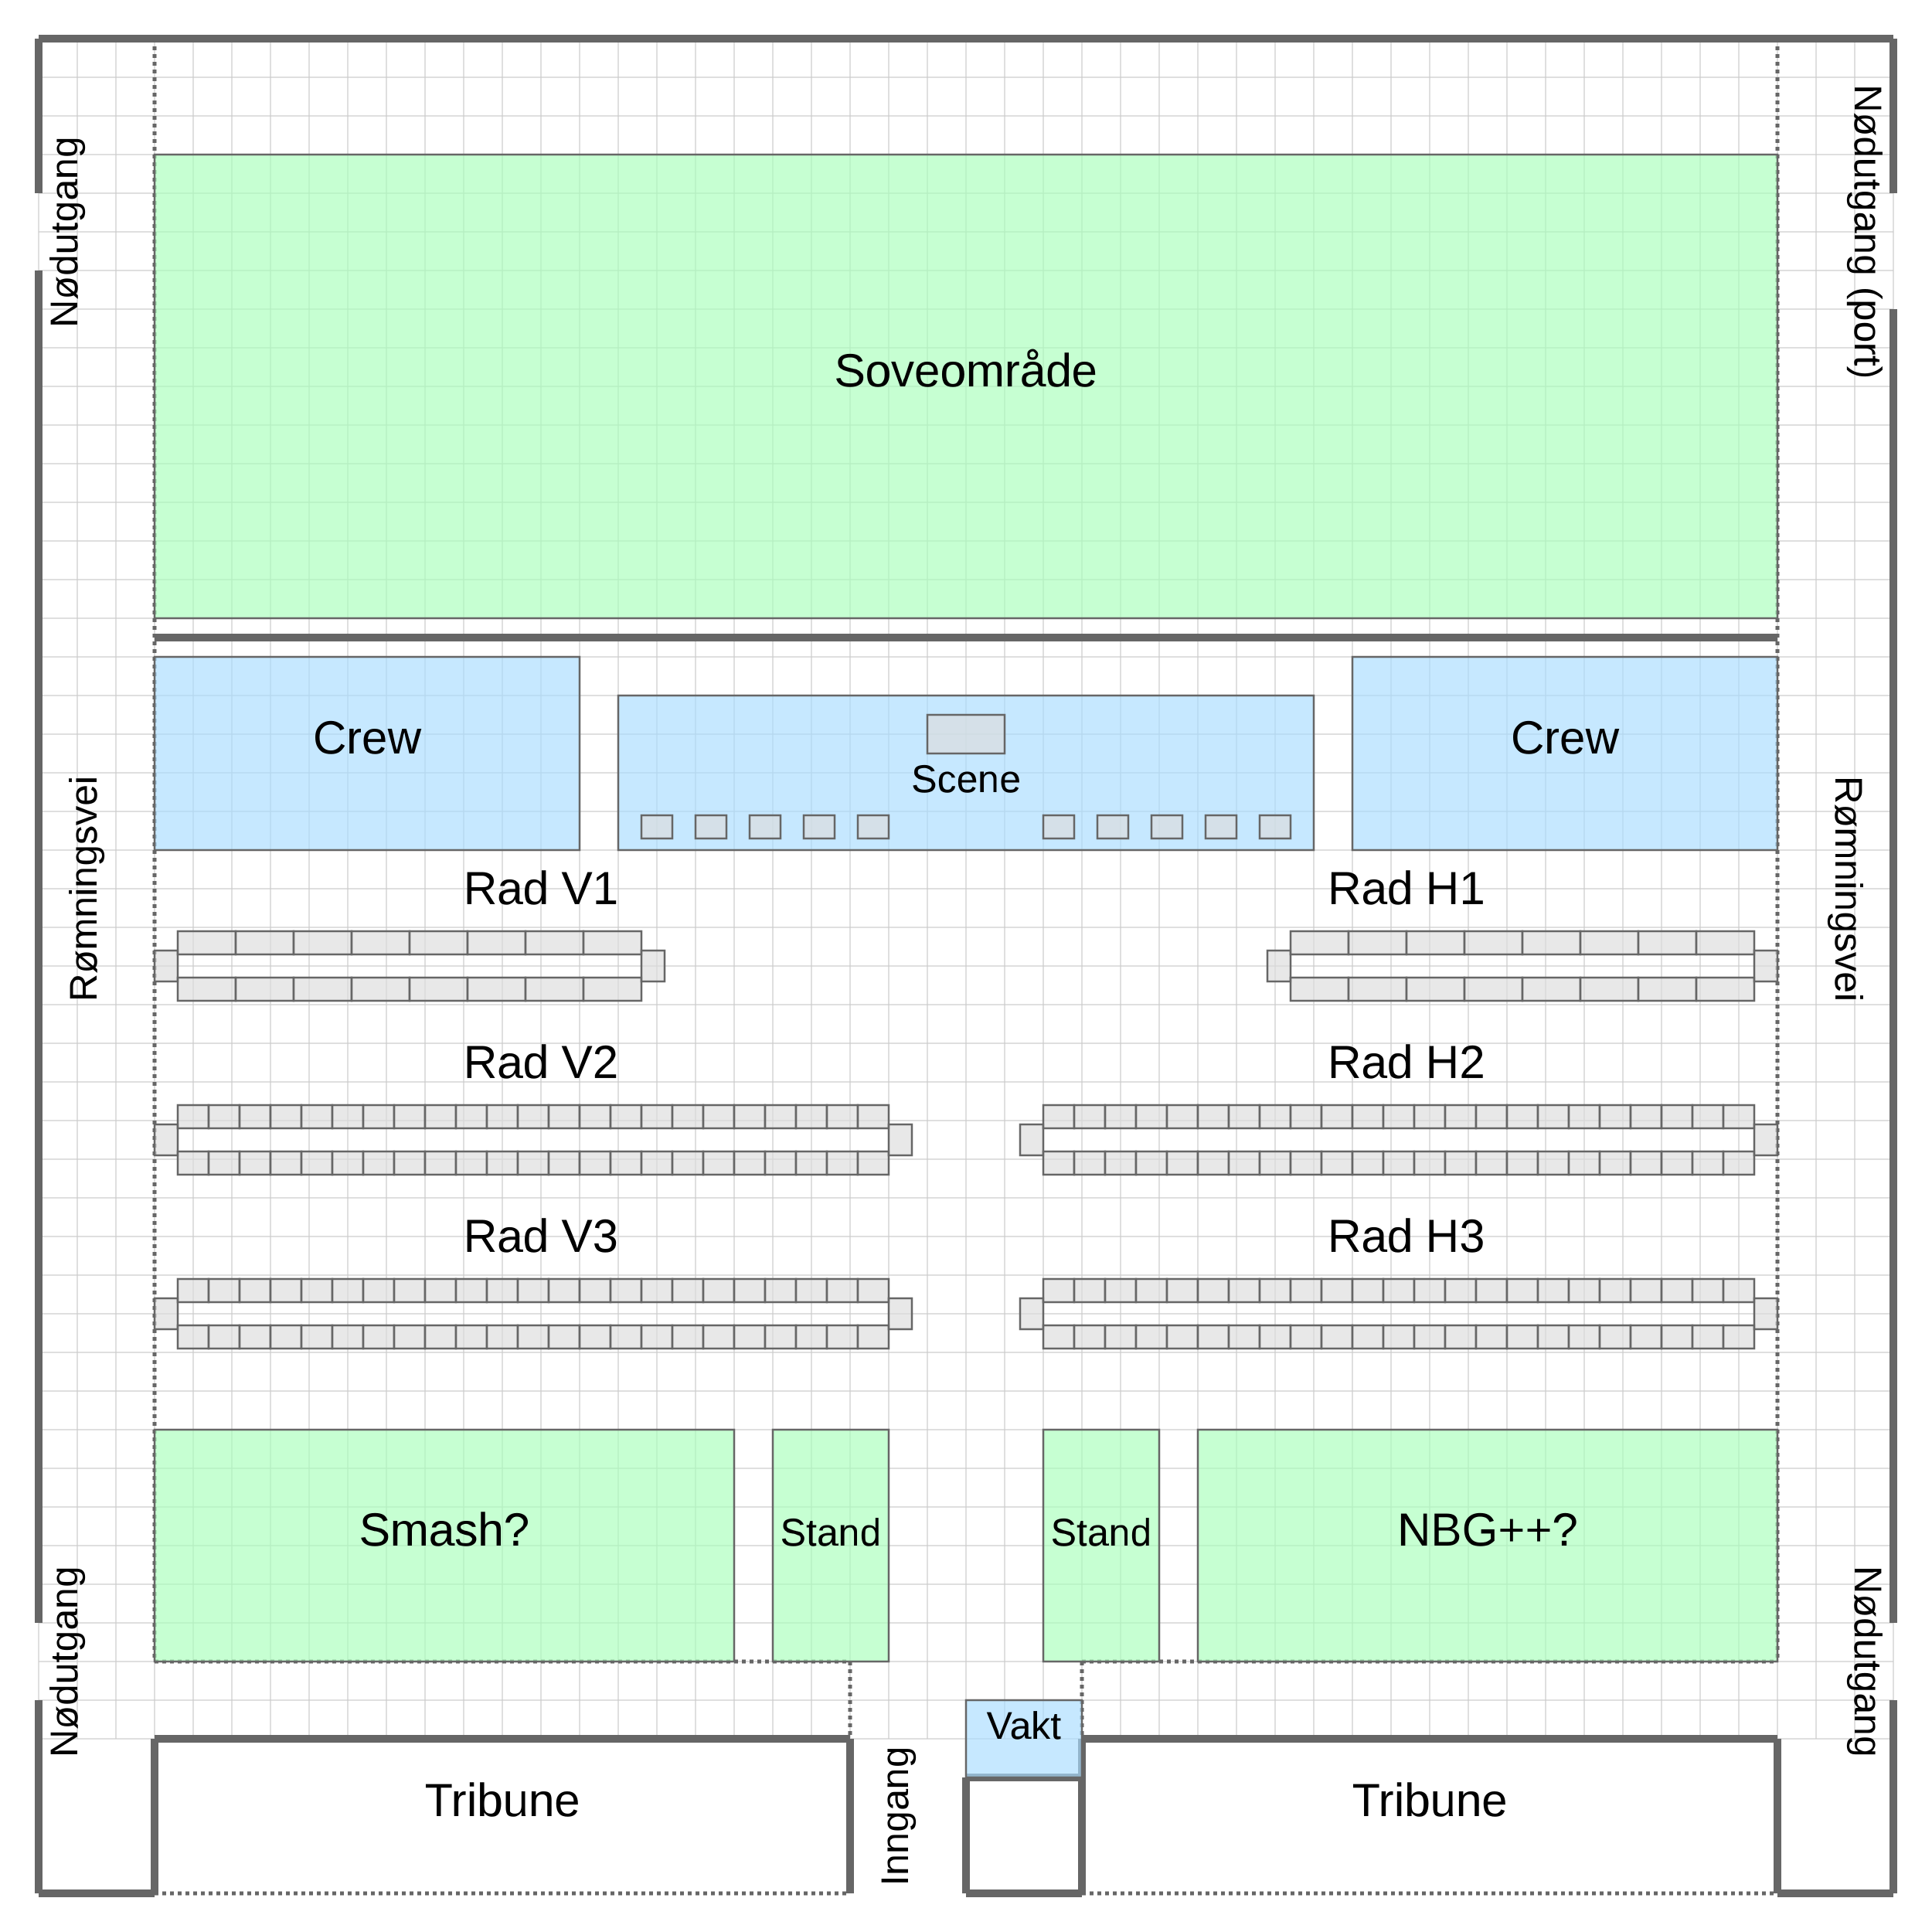
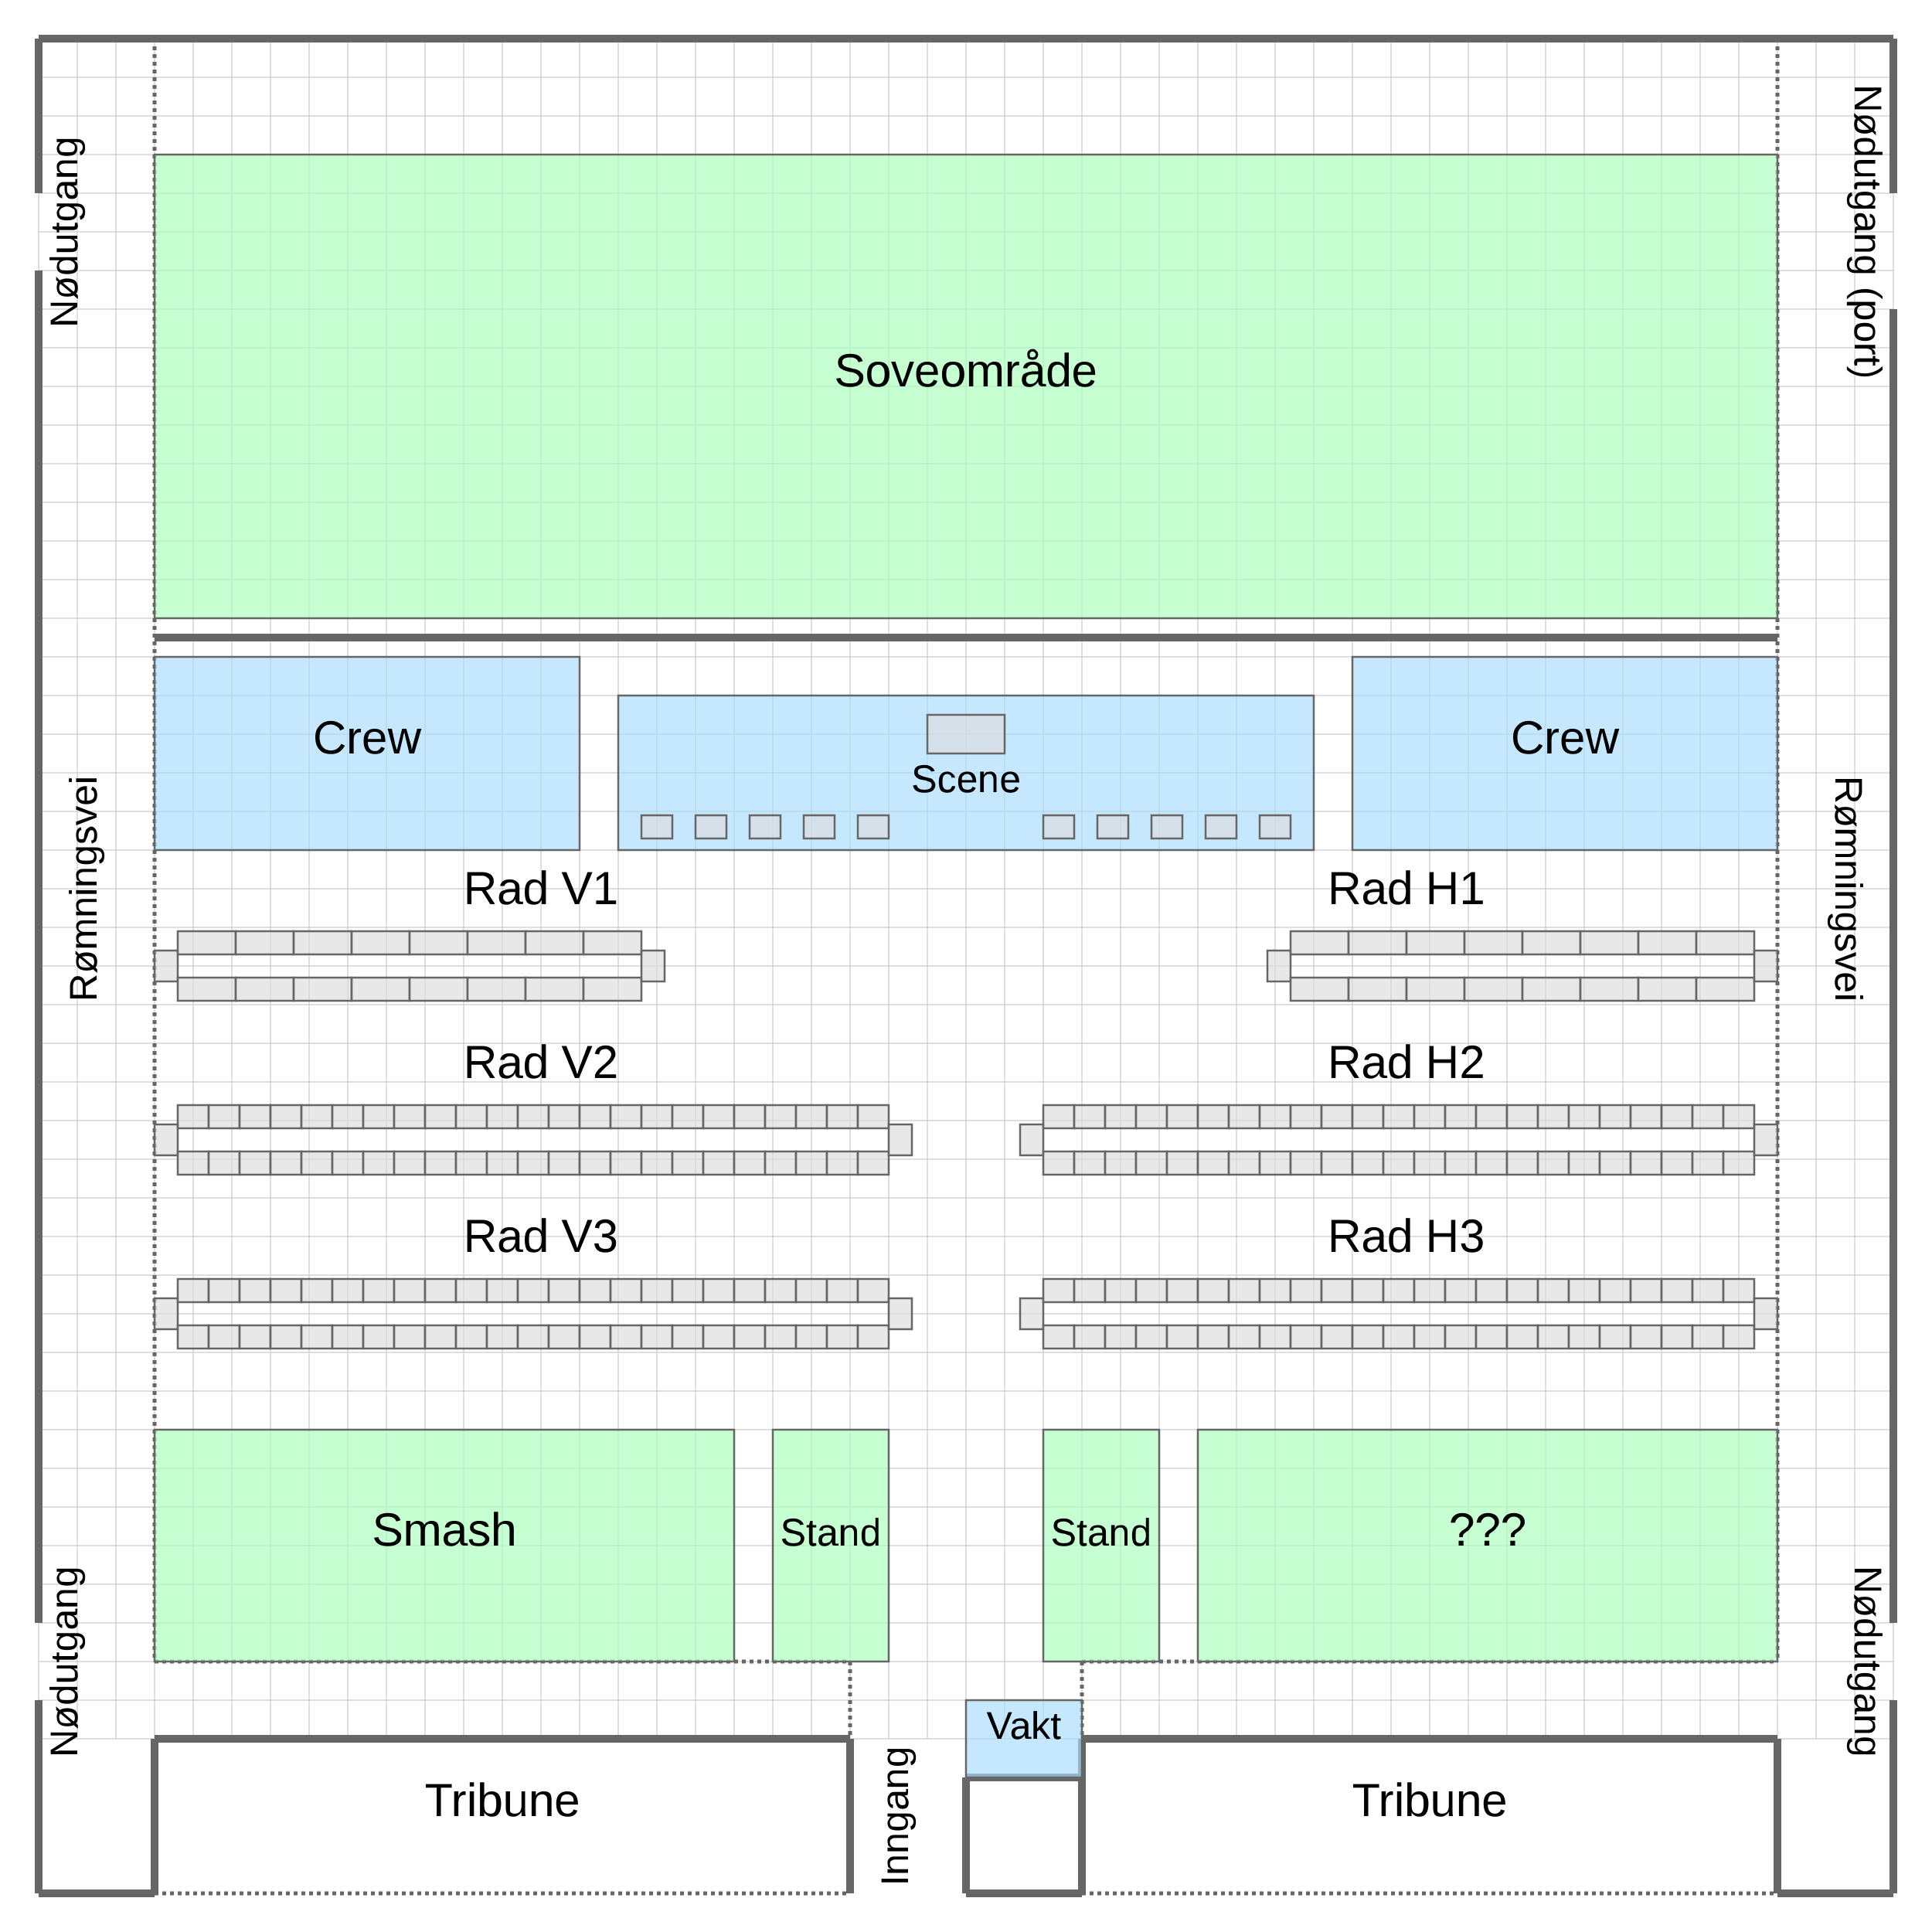
<svg xmlns="http://www.w3.org/2000/svg" viewBox="0 0 50 50">
  <style type="text/css">
        rect {
            /* Remove default fill */
            fill: none;
        }

        text {
            font-family: Arial;
            /* Change default alignment to center point */
            text-anchor: middle;
            alignment-baseline: middle;
        }

        text.align-left {
            text-anchor: start;
        }

        text.align-right {
            text-anchor: end;
        }

        .grid {
            /* DEBUG: Grid lines */
            /*display: none;*/
        }

        .grid line {
            stroke: #ccc;
            stroke-width: 0.025px;
        }

        .walls line {
            stroke: #666;
            stroke-width: 0.2px;
        }

        .walls line.zone-wall {
            stroke: #666;
            stroke-width: 0.1px;
            stroke-dasharray: 0.1;
        }

        .area-title {
            font-size: 1.2px;
        }

        .area-title-small {
            font-size: 1.0px;
        }

        .area-text {
            font-size: 1px;
        }

        .sleeping-row-area {
            stroke: #666;
            stroke-width: 0.05px;
            fill: #afba;
        }

        .stage-area {
            stroke: #666;
            stroke-width: 0.05px;
            fill: #adfa;
        }

        .crew-area {
            stroke: #666;
            stroke-width: 0.05px;
            fill: #adfa;
        }

        .participant-area {
            stroke: #666;
            stroke-width: 0.05px;
            fill: #ff8a;
        }

        .misc-area {
            stroke: #666;
            stroke-width: 0.05px;
            fill: #afba;
        }

        rect.seat,
        .seat rect {
            stroke: #666;
            stroke-width: 0.05px;
            fill: #ddda;
        }

        rect.seat.spacer-seat {
            /* DEBUG */
            /*display: none;*/
        }

        /* Dynamic studlan styling: Available seat */
        rect.seating-node-free {
            fill: #5cb85c;
        }

        /* Dynamic studlan styling: Occupied seat */
        rect.seating-node-occupied {
            fill: #d9534f;
        }

        /* Dynamic studlan styling: Own seat */
        rect.seating-node-self {
            fill: #f0ad4e;
        }

        /* Dynamic studlan styling: Clicked seat */
        rect.seating-node-info {
            stroke-width: 0.1px;
            fill: #0275d8;
        }

        /* Dynamic studlan styling: Hyperlinked seat */
        rect.seating-node-search {
            fill: #5bc0de;
            stroke-width: 0.1px;
        }
    </style>
  <rect width="100%" height="100%" style="fill: white;" />
  <g class="hall" transform="translate(1, 1)">
    <g class="grid">
      <line x1="0" x2="0" y1="0" y2="44" />
      <line x1="1" x2="1" y1="0" y2="44" />
      <line x1="2" x2="2" y1="0" y2="44" />
      <line x1="3" x2="3" y1="0" y2="44" />
      <line x1="4" x2="4" y1="0" y2="44" />
      <line x1="5" x2="5" y1="0" y2="44" />
      <line x1="6" x2="6" y1="0" y2="44" />
      <line x1="7" x2="7" y1="0" y2="44" />
      <line x1="8" x2="8" y1="0" y2="44" />
      <line x1="9" x2="9" y1="0" y2="44" />
      <line x1="10" x2="10" y1="0" y2="44" />
      <line x1="11" x2="11" y1="0" y2="44" />
      <line x1="12" x2="12" y1="0" y2="44" />
      <line x1="13" x2="13" y1="0" y2="44" />
      <line x1="14" x2="14" y1="0" y2="44" />
      <line x1="15" x2="15" y1="0" y2="44" />
      <line x1="16" x2="16" y1="0" y2="44" />
      <line x1="17" x2="17" y1="0" y2="44" />
      <line x1="18" x2="18" y1="0" y2="44" />
      <line x1="19" x2="19" y1="0" y2="44" />
      <line x1="20" x2="20" y1="0" y2="44" />
      <line x1="21" x2="21" y1="0" y2="44" />
      <line x1="22" x2="22" y1="0" y2="44" />
      <line x1="23" x2="23" y1="0" y2="44" />
      <line x1="24" x2="24" y1="0" y2="44" />
      <line x1="25" x2="25" y1="0" y2="44" />
      <line x1="26" x2="26" y1="0" y2="44" />
      <line x1="27" x2="27" y1="0" y2="44" />
      <line x1="28" x2="28" y1="0" y2="44" />
      <line x1="29" x2="29" y1="0" y2="44" />
      <line x1="30" x2="30" y1="0" y2="44" />
      <line x1="31" x2="31" y1="0" y2="44" />
      <line x1="32" x2="32" y1="0" y2="44" />
      <line x1="33" x2="33" y1="0" y2="44" />
      <line x1="34" x2="34" y1="0" y2="44" />
      <line x1="35" x2="35" y1="0" y2="44" />
      <line x1="36" x2="36" y1="0" y2="44" />
      <line x1="37" x2="37" y1="0" y2="44" />
      <line x1="38" x2="38" y1="0" y2="44" />
      <line x1="39" x2="39" y1="0" y2="44" />
      <line x1="40" x2="40" y1="0" y2="44" />
      <line x1="41" x2="41" y1="0" y2="44" />
      <line x1="42" x2="42" y1="0" y2="44" />
      <line x1="43" x2="43" y1="0" y2="44" />
      <line x1="44" x2="44" y1="0" y2="44" />
      <line x1="45" x2="45" y1="0" y2="44" />
      <line x1="46" x2="46" y1="0" y2="44" />
      <line x1="47" x2="47" y1="0" y2="44" />
      <line x1="48" x2="48" y1="0" y2="44" />
      <line x1="0" x2="48" y1="0" y2="0" />
      <line x1="0" x2="48" y1="1" y2="1" />
      <line x1="0" x2="48" y1="2" y2="2" />
      <line x1="0" x2="48" y1="3" y2="3" />
      <line x1="0" x2="48" y1="4" y2="4" />
      <line x1="0" x2="48" y1="5" y2="5" />
      <line x1="0" x2="48" y1="6" y2="6" />
      <line x1="0" x2="48" y1="7" y2="7" />
      <line x1="0" x2="48" y1="8" y2="8" />
      <line x1="0" x2="48" y1="9" y2="9" />
      <line x1="0" x2="48" y1="10" y2="10" />
      <line x1="0" x2="48" y1="11" y2="11" />
      <line x1="0" x2="48" y1="12" y2="12" />
      <line x1="0" x2="48" y1="13" y2="13" />
      <line x1="0" x2="48" y1="14" y2="14" />
      <line x1="0" x2="48" y1="15" y2="15" />
      <line x1="0" x2="48" y1="16" y2="16" />
      <line x1="0" x2="48" y1="17" y2="17" />
      <line x1="0" x2="48" y1="18" y2="18" />
      <line x1="0" x2="48" y1="19" y2="19" />
      <line x1="0" x2="48" y1="20" y2="20" />
      <line x1="0" x2="48" y1="21" y2="21" />
      <line x1="0" x2="48" y1="22" y2="22" />
      <line x1="0" x2="48" y1="23" y2="23" />
      <line x1="0" x2="48" y1="24" y2="24" />
      <line x1="0" x2="48" y1="25" y2="25" />
      <line x1="0" x2="48" y1="26" y2="26" />
      <line x1="0" x2="48" y1="27" y2="27" />
      <line x1="0" x2="48" y1="28" y2="28" />
      <line x1="0" x2="48" y1="29" y2="29" />
      <line x1="0" x2="48" y1="30" y2="30" />
      <line x1="0" x2="48" y1="31" y2="31" />
      <line x1="0" x2="48" y1="32" y2="32" />
      <line x1="0" x2="48" y1="33" y2="33" />
      <line x1="0" x2="48" y1="34" y2="34" />
      <line x1="0" x2="48" y1="35" y2="35" />
      <line x1="0" x2="48" y1="36" y2="36" />
      <line x1="0" x2="48" y1="37" y2="37" />
      <line x1="0" x2="48" y1="38" y2="38" />
      <line x1="0" x2="48" y1="39" y2="39" />
      <line x1="0" x2="48" y1="40" y2="40" />
      <line x1="0" x2="48" y1="41" y2="41" />
      <line x1="0" x2="48" y1="42" y2="42" />
      <line x1="0" x2="48" y1="43" y2="43" />
      <line x1="0" x2="48" y1="44" y2="44" />
    </g>
    <g class="walls">
      <line x1="0" x2="48" y1="0" y2="0" />
      <line x1="3" x2="45" y1="15.5" y2="15.5" class="partition-wall" />
      <line x1="0" x2="0" y1="0" y2="4" />
      <g transform="translate(1, 5) rotate(270)">
        <text class="area-text">Nødutgang</text>
      </g>
      <line x1="0" x2="0" y1="6" y2="41" />
      <g transform="translate(1, 42) rotate(270)">
        <text class="area-text">Nødutgang</text>
      </g>
      <line x1="0" x2="0" y1="43" y2="48" />
      <line x1="3" x2="3" y1="0" y2="42" class="zone-wall" />
      <g transform="translate(1.5, 22) rotate(270)">
        <text class="area-text">Rømningsvei</text>
      </g>
      <line x1="48" x2="48" y1="0" y2="4" />
      <g transform="translate(47, 5) rotate(90)">
        <text class="area-text">Nødutgang (port)</text>
      </g>
      <line x1="48" x2="48" y1="7" y2="41" />
      <g transform="translate(47, 42) rotate(90)">
        <text class="area-text">Nødutgang</text>
      </g>
      <line x1="48" x2="48" y1="43" y2="48" />
      <line x1="45" x2="45" y1="0" y2="42" class="zone-wall" />
      <g transform="translate(46.5, 22) rotate(90)">
        <text class="area-text">Rømningsvei</text>
      </g>
      <line x1="0" x2="3" y1="48" y2="48" />
      <line x1="3" x2="3" y1="44" y2="48" />
      <line x1="3" x2="21" y1="44" y2="44" />
      <line x1="21" x2="21" y1="44" y2="48" />
      <g transform="translate(22.5, 46) rotate(270)">
        <text class="area-text">Inngang</text>
      </g>
      <line x1="24" x2="24" y1="45" y2="48" />
      <line x1="24" x2="27" y1="45" y2="45" />
      <line x1="24" x2="27" y1="48" y2="48" />
      <line x1="27" x2="27" y1="48" y2="44" />
      <line x1="27" x2="45" y1="44" y2="44" />
      <line x1="45" x2="45" y1="44" y2="48" />
      <line x1="45" x2="48" y1="48" y2="48" />
      <line x1="3" x2="21" y1="42" y2="42" class="zone-wall" />
      <line x1="21" x2="21" y1="42" y2="44" class="zone-wall" />
      <line x1="27" x2="45" y1="42" y2="42" class="zone-wall" />
      <line x1="27" x2="27" y1="42" y2="44" class="zone-wall" />
      <text x="12" y="46" class="area-title">Tribune</text>
      <line x1="3" x2="21" y1="48" y2="48" class="zone-wall" />
      <text x="36" y="46" class="area-title">Tribune</text>
      <line x1="27" x2="45" y1="48" y2="48" class="zone-wall" />
    </g>
    <g class="sleeping-area">
      <rect x="3" y="3" width="42" height="12" class="sleeping-row-area" />
      <text x="24" y="9" class="area-title">Soveområde</text>
    </g>
    <g class="stage" transform="translate(15, 17)">
      <rect width="18" height="4" class="stage-area" />
      <text x="9" y="2.5" class="area-title-small">Scene</text>
      <g class="seating-row" transform="translate(0.6, 4)">
        <rect x="0.0" y="-0.9" width="0.8" height="0.6" class="seat spacer-seat" />
        <rect x="1.4" y="-0.9" width="0.8" height="0.6" class="seat spacer-seat" />
        <rect x="2.8" y="-0.9" width="0.8" height="0.6" class="seat spacer-seat" />
        <rect x="4.2" y="-0.9" width="0.8" height="0.6" class="seat spacer-seat" />
        <rect x="5.6" y="-0.9" width="0.8" height="0.6" class="seat spacer-seat" />
      </g>
      <g class="seating-row" transform="translate(11, 4)">
        <rect x="0.0" y="-0.9" width="0.8" height="0.6" class="seat spacer-seat" />
        <rect x="1.4" y="-0.9" width="0.8" height="0.6" class="seat spacer-seat" />
        <rect x="2.8" y="-0.9" width="0.8" height="0.6" class="seat spacer-seat" />
        <rect x="4.2" y="-0.9" width="0.8" height="0.6" class="seat spacer-seat" />
        <rect x="5.6" y="-0.9" width="0.8" height="0.6" class="seat spacer-seat" />
      </g>
      <g class="seating-row" transform="translate(9, 0.5)">
        <rect x="-1" y="0" width="2" height="1" class="seat spacer-seat" />
      </g>
    </g>
    <g transform="translate(3, 16)">
      <rect x="0" y="0" width="11" height="5" class="crew-area" />
      <text x="5.5" y="2.5" class="area-title">Crew</text>
    </g>
    <g transform="translate(34, 16)">
      <rect x="0" y="0" width="11" height="5" class="crew-area" />
      <text x="5.5" y="2.5" class="area-title">Crew</text>
    </g>
    <g transform="translate(3, 36)">
      <rect x="0" y="0" width="15" height="6" class="misc-area" />
-       <text x="7.5" y="3" class="area-title">Smash?</text>
+       <text x="7.5" y="3" class="area-title">Smash</text>
    </g>
    <g transform="translate(30, 36)">
      <rect x="0" y="0" width="15" height="6" class="misc-area" />
-       <text x="7.5" y="3" class="area-title">NBG++?</text>
+       <text x="7.5" y="3" class="area-title">???</text>
    </g>
    <g transform="translate(19, 36)">
      <rect x="0" y="0" width="3" height="6" class="misc-area" />
      <text x="1.5" y="3" class="area-title-small">Stand</text>
    </g>
    <g transform="translate(26, 36)">
      <rect x="0" y="0" width="3" height="6" class="misc-area" />
      <text x="1.5" y="3" class="area-title-small">Stand</text>
    </g>
    <g transform="translate(24, 43)">
      <rect x="0" y="0" width="3" height="2" class="crew-area" />
      <text x="1.5" y="1" class="area-title-small">Vakt</text>
    </g>
    <g transform="translate(3, 24)">
      <g class="seating-row" transform="translate(0.6, 0)">
        <text x="9.4" y="-1.6" class="area-title">Rad V1</text>
        <rect x="-0.6" y="-0.4" width="0.6" height="0.8" class="seat spacer-seat" />
        <rect x="0.0" y="-0.9" width="1.5" height="0.6" class="seat" />
        <rect x="0.0" y="0.3" width="1.5" height="0.6" class="seat" />
        <rect x="1.5" y="-0.9" width="1.5" height="0.6" class="seat" />
        <rect x="1.5" y="0.3" width="1.5" height="0.6" class="seat" />
        <rect x="3.0" y="-0.9" width="1.5" height="0.6" class="seat" />
        <rect x="3.0" y="0.3" width="1.5" height="0.6" class="seat" />
        <rect x="4.5" y="-0.9" width="1.5" height="0.6" class="seat" />
        <rect x="4.5" y="0.3" width="1.5" height="0.6" class="seat" />
        <rect x="6.0" y="-0.9" width="1.5" height="0.6" class="seat" />
        <rect x="6.0" y="0.3" width="1.5" height="0.6" class="seat" />
        <rect x="7.5" y="-0.9" width="1.5" height="0.6" class="seat" />
        <rect x="7.5" y="0.3" width="1.5" height="0.6" class="seat" />
        <rect x="9.0" y="-0.9" width="1.5" height="0.6" class="seat" />
        <rect x="9.0" y="0.3" width="1.5" height="0.6" class="seat" />
        <rect x="10.5" y="-0.9" width="1.5" height="0.6" class="seat" />
        <rect x="10.5" y="0.3" width="1.5" height="0.6" class="seat" />
        <rect x="12.0" y="-0.4" width="0.6" height="0.8" class="seat spacer-seat" />
      </g>
    </g>
    <g class="participant-seats" transform="translate(26.6, 24)">
      <g class="seating-row" transform="translate(5.8, 0)">
        <text x="3" y="-1.6" class="area-title">Rad H1</text>
        <rect x="-0.6" y="-0.4" width="0.6" height="0.8" class="seat spacer-seat" />
        <rect x="0.0" y="-0.9" width="1.5" height="0.6" class="seat" />
        <rect x="0.0" y="0.3" width="1.5" height="0.6" class="seat" />
        <rect x="1.5" y="-0.9" width="1.5" height="0.6" class="seat" />
        <rect x="1.5" y="0.3" width="1.5" height="0.6" class="seat" />
        <rect x="3.0" y="-0.9" width="1.5" height="0.6" class="seat" />
        <rect x="3.0" y="0.3" width="1.5" height="0.6" class="seat" />
        <rect x="4.5" y="-0.9" width="1.5" height="0.6" class="seat" />
        <rect x="4.5" y="0.3" width="1.5" height="0.6" class="seat" />
        <rect x="6.0" y="-0.9" width="1.5" height="0.6" class="seat" />
        <rect x="6.0" y="0.3" width="1.5" height="0.6" class="seat" />
        <rect x="7.5" y="-0.9" width="1.5" height="0.6" class="seat" />
        <rect x="7.5" y="0.3" width="1.5" height="0.6" class="seat" />
        <rect x="9.0" y="-0.9" width="1.5" height="0.6" class="seat" />
        <rect x="9.0" y="0.3" width="1.5" height="0.6" class="seat" />
        <rect x="10.5" y="-0.9" width="1.5" height="0.6" class="seat" />
        <rect x="10.5" y="0.3" width="1.5" height="0.6" class="seat" />
        <rect x="12.0" y="-0.4" width="0.6" height="0.8" class="seat spacer-seat" />
      </g>
    </g>
    <g transform="translate(3, 24)">
      <g class="seating-row" transform="translate(0.6, 4.5)">
        <text x="9.4" y="-1.6" class="area-title">Rad V2</text>
        <rect x="-0.6" y="-0.4" width="0.6" height="0.8" class="seat spacer-seat" />
        <a class="seat" href="#">
          <rect x="0.0" y="-0.9" width="0.8" height="0.6" class="seat" />
        </a>
        <a class="seat" href="#">
          <rect x="0.0" y="0.3" width="0.8" height="0.6" class="seat" />
        </a>
        <a class="seat" href="#">
          <rect x="0.8" y="-0.9" width="0.8" height="0.6" class="seat" />
        </a>
        <a class="seat" href="#">
          <rect x="0.8" y="0.3" width="0.8" height="0.6" class="seat" />
        </a>
        <a class="seat" href="#">
          <rect x="1.6" y="-0.9" width="0.8" height="0.6" class="seat" />
        </a>
        <a class="seat" href="#">
          <rect x="1.6" y="0.3" width="0.8" height="0.6" class="seat" />
        </a>
        <a class="seat" href="#">
          <rect x="2.4" y="-0.9" width="0.8" height="0.6" class="seat" />
        </a>
        <a class="seat" href="#">
          <rect x="2.4" y="0.3" width="0.8" height="0.6" class="seat" />
        </a>
        <a class="seat" href="#">
          <rect x="3.2" y="-0.9" width="0.8" height="0.6" class="seat" />
        </a>
        <a class="seat" href="#">
          <rect x="3.2" y="0.3" width="0.8" height="0.6" class="seat" />
        </a>
        <a class="seat" href="#">
          <rect x="4.0" y="-0.9" width="0.8" height="0.6" class="seat" />
        </a>
        <a class="seat" href="#">
          <rect x="4.0" y="0.3" width="0.8" height="0.6" class="seat" />
        </a>
        <a class="seat" href="#">
          <rect x="4.8" y="-0.9" width="0.8" height="0.6" class="seat" />
        </a>
        <a class="seat" href="#">
          <rect x="4.8" y="0.3" width="0.8" height="0.6" class="seat" />
        </a>
        <a class="seat" href="#">
          <rect x="5.6" y="-0.9" width="0.8" height="0.6" class="seat" />
        </a>
        <a class="seat" href="#">
          <rect x="5.6" y="0.3" width="0.8" height="0.6" class="seat" />
        </a>
        <a class="seat" href="#">
          <rect x="6.4" y="-0.9" width="0.8" height="0.6" class="seat" />
        </a>
        <a class="seat" href="#">
          <rect x="6.4" y="0.3" width="0.8" height="0.6" class="seat" />
        </a>
        <a class="seat" href="#">
          <rect x="7.2" y="-0.9" width="0.8" height="0.6" class="seat" />
        </a>
        <a class="seat" href="#">
          <rect x="7.2" y="0.3" width="0.8" height="0.6" class="seat" />
        </a>
        <a class="seat" href="#">
          <rect x="8.0" y="-0.9" width="0.8" height="0.6" class="seat" />
        </a>
        <a class="seat" href="#">
          <rect x="8.0" y="0.3" width="0.8" height="0.6" class="seat" />
        </a>
        <a class="seat" href="#">
          <rect x="8.8" y="-0.9" width="0.8" height="0.6" class="seat" />
        </a>
        <a class="seat" href="#">
          <rect x="8.8" y="0.3" width="0.8" height="0.6" class="seat" />
        </a>
        <a class="seat" href="#">
          <rect x="9.6" y="-0.9" width="0.8" height="0.6" class="seat" />
        </a>
        <a class="seat" href="#">
          <rect x="9.6" y="0.3" width="0.8" height="0.6" class="seat" />
        </a>
        <a class="seat" href="#">
          <rect x="10.4" y="-0.9" width="0.8" height="0.6" class="seat" />
        </a>
        <a class="seat" href="#">
          <rect x="10.4" y="0.3" width="0.8" height="0.6" class="seat" />
        </a>
        <a class="seat" href="#">
          <rect x="11.2" y="-0.9" width="0.8" height="0.6" class="seat" />
        </a>
        <a class="seat" href="#">
          <rect x="11.2" y="0.3" width="0.8" height="0.6" class="seat" />
        </a>
        <a class="seat" href="#">
          <rect x="12.0" y="-0.9" width="0.8" height="0.6" class="seat" />
        </a>
        <a class="seat" href="#">
          <rect x="12.0" y="0.3" width="0.8" height="0.6" class="seat" />
        </a>
        <a class="seat" href="#">
          <rect x="12.8" y="-0.9" width="0.8" height="0.6" class="seat" />
        </a>
        <a class="seat" href="#">
          <rect x="12.8" y="0.3" width="0.8" height="0.6" class="seat" />
        </a>
        <a class="seat" href="#">
          <rect x="13.6" y="-0.9" width="0.8" height="0.6" class="seat" />
        </a>
        <a class="seat" href="#">
          <rect x="13.6" y="0.3" width="0.8" height="0.6" class="seat" />
        </a>
        <a class="seat" href="#">
          <rect x="14.4" y="-0.9" width="0.8" height="0.6" class="seat" />
        </a>
        <a class="seat" href="#">
          <rect x="14.4" y="0.3" width="0.8" height="0.6" class="seat" />
        </a>
        <a class="seat" href="#">
          <rect x="15.2" y="-0.9" width="0.8" height="0.6" class="seat" />
        </a>
        <a class="seat" href="#">
          <rect x="15.2" y="0.3" width="0.8" height="0.6" class="seat" />
        </a>
        <a class="seat" href="#">
          <rect x="16.0" y="-0.9" width="0.8" height="0.6" class="seat" />
        </a>
        <a class="seat" href="#">
          <rect x="16.0" y="0.3" width="0.8" height="0.6" class="seat" />
        </a>
        <a class="seat" href="#">
          <rect x="16.8" y="-0.9" width="0.8" height="0.6" class="seat" />
        </a>
        <a class="seat" href="#">
          <rect x="16.8" y="0.3" width="0.8" height="0.6" class="seat" />
        </a>
        <a class="seat" href="#">
          <rect x="17.6" y="-0.9" width="0.8" height="0.6" class="seat" />
        </a>
        <a class="seat" href="#">
          <rect x="17.6" y="0.3" width="0.8" height="0.6" class="seat" />
        </a>
        <rect x="18.4" y="-0.4" width="0.6" height="0.8" class="seat spacer-seat" />
      </g>
    </g>
    <g class="participant-seats" transform="translate(26.6, 24)">
      <g class="seating-row" transform="translate(-0.6, 4.5)">
        <text x="9.4" y="-1.6" class="area-title">Rad H2</text>
        <rect x="-0.6" y="-0.4" width="0.6" height="0.8" class="seat spacer-seat" />
        <a class="seat" href="#">
          <rect x="0.0" y="-0.9" width="0.8" height="0.6" class="seat" />
        </a>
        <a class="seat" href="#">
          <rect x="0.0" y="0.3" width="0.8" height="0.6" class="seat" />
        </a>
        <a class="seat" href="#">
          <rect x="0.8" y="-0.9" width="0.8" height="0.6" class="seat" />
        </a>
        <a class="seat" href="#">
          <rect x="0.8" y="0.3" width="0.8" height="0.6" class="seat" />
        </a>
        <a class="seat" href="#">
          <rect x="1.6" y="-0.9" width="0.8" height="0.6" class="seat" />
        </a>
        <a class="seat" href="#">
          <rect x="1.6" y="0.3" width="0.8" height="0.6" class="seat" />
        </a>
        <a class="seat" href="#">
          <rect x="2.4" y="-0.9" width="0.8" height="0.6" class="seat" />
        </a>
        <a class="seat" href="#">
          <rect x="2.4" y="0.3" width="0.8" height="0.6" class="seat" />
        </a>
        <a class="seat" href="#">
          <rect x="3.2" y="-0.9" width="0.8" height="0.6" class="seat" />
        </a>
        <a class="seat" href="#">
          <rect x="3.2" y="0.3" width="0.8" height="0.6" class="seat" />
        </a>
        <a class="seat" href="#">
          <rect x="4.0" y="-0.9" width="0.8" height="0.6" class="seat" />
        </a>
        <a class="seat" href="#">
          <rect x="4.0" y="0.3" width="0.8" height="0.6" class="seat" />
        </a>
        <a class="seat" href="#">
          <rect x="4.8" y="-0.9" width="0.8" height="0.6" class="seat" />
        </a>
        <a class="seat" href="#">
          <rect x="4.8" y="0.3" width="0.8" height="0.6" class="seat" />
        </a>
        <a class="seat" href="#">
          <rect x="5.6" y="-0.9" width="0.8" height="0.6" class="seat" />
        </a>
        <a class="seat" href="#">
          <rect x="5.6" y="0.3" width="0.8" height="0.6" class="seat" />
        </a>
        <a class="seat" href="#">
          <rect x="6.4" y="-0.9" width="0.8" height="0.6" class="seat" />
        </a>
        <a class="seat" href="#">
          <rect x="6.4" y="0.3" width="0.8" height="0.6" class="seat" />
        </a>
        <a class="seat" href="#">
          <rect x="7.2" y="-0.9" width="0.8" height="0.6" class="seat" />
        </a>
        <a class="seat" href="#">
          <rect x="7.2" y="0.3" width="0.8" height="0.6" class="seat" />
        </a>
        <a class="seat" href="#">
          <rect x="8.0" y="-0.9" width="0.8" height="0.6" class="seat" />
        </a>
        <a class="seat" href="#">
          <rect x="8.0" y="0.3" width="0.8" height="0.6" class="seat" />
        </a>
        <a class="seat" href="#">
          <rect x="8.8" y="-0.9" width="0.8" height="0.6" class="seat" />
        </a>
        <a class="seat" href="#">
          <rect x="8.8" y="0.3" width="0.8" height="0.6" class="seat" />
        </a>
        <a class="seat" href="#">
          <rect x="9.6" y="-0.9" width="0.8" height="0.6" class="seat" />
        </a>
        <a class="seat" href="#">
          <rect x="9.6" y="0.3" width="0.8" height="0.6" class="seat" />
        </a>
        <a class="seat" href="#">
          <rect x="10.4" y="-0.9" width="0.8" height="0.6" class="seat" />
        </a>
        <a class="seat" href="#">
          <rect x="10.4" y="0.3" width="0.8" height="0.6" class="seat" />
        </a>
        <a class="seat" href="#">
          <rect x="11.2" y="-0.9" width="0.8" height="0.6" class="seat" />
        </a>
        <a class="seat" href="#">
          <rect x="11.2" y="0.3" width="0.8" height="0.6" class="seat" />
        </a>
        <a class="seat" href="#">
          <rect x="12.0" y="-0.9" width="0.8" height="0.6" class="seat" />
        </a>
        <a class="seat" href="#">
          <rect x="12.0" y="0.3" width="0.8" height="0.6" class="seat" />
        </a>
        <a class="seat" href="#">
          <rect x="12.8" y="-0.9" width="0.8" height="0.6" class="seat" />
        </a>
        <a class="seat" href="#">
          <rect x="12.8" y="0.3" width="0.8" height="0.6" class="seat" />
        </a>
        <a class="seat" href="#">
          <rect x="13.6" y="-0.9" width="0.8" height="0.6" class="seat" />
        </a>
        <a class="seat" href="#">
          <rect x="13.6" y="0.3" width="0.8" height="0.6" class="seat" />
        </a>
        <a class="seat" href="#">
          <rect x="14.4" y="-0.9" width="0.8" height="0.6" class="seat" />
        </a>
        <a class="seat" href="#">
          <rect x="14.4" y="0.3" width="0.8" height="0.6" class="seat" />
        </a>
        <a class="seat" href="#">
          <rect x="15.2" y="-0.9" width="0.8" height="0.6" class="seat" />
        </a>
        <a class="seat" href="#">
          <rect x="15.2" y="0.3" width="0.8" height="0.6" class="seat" />
        </a>
        <a class="seat" href="#">
          <rect x="16.0" y="-0.9" width="0.8" height="0.6" class="seat" />
        </a>
        <a class="seat" href="#">
          <rect x="16.0" y="0.3" width="0.8" height="0.6" class="seat" />
        </a>
        <a class="seat" href="#">
          <rect x="16.8" y="-0.9" width="0.8" height="0.6" class="seat" />
        </a>
        <a class="seat" href="#">
          <rect x="16.8" y="0.3" width="0.8" height="0.6" class="seat" />
        </a>
        <a class="seat" href="#">
          <rect x="17.6" y="-0.9" width="0.8" height="0.6" class="seat" />
        </a>
        <a class="seat" href="#">
          <rect x="17.6" y="0.3" width="0.8" height="0.6" class="seat" />
        </a>
        <rect x="18.4" y="-0.4" width="0.6" height="0.8" class="seat spacer-seat" />
      </g>
    </g>
    <g transform="translate(3, 24)">
      <g class="seating-row" transform="translate(0.6, 9)">
        <text x="9.4" y="-1.6" class="area-title">Rad V3</text>
        <rect x="-0.6" y="-0.4" width="0.6" height="0.8" class="seat spacer-seat" />
        <a class="seat" href="#">
          <rect x="0.0" y="-0.9" width="0.8" height="0.6" class="seat" />
        </a>
        <a class="seat" href="#">
          <rect x="0.0" y="0.3" width="0.8" height="0.6" class="seat" />
        </a>
        <a class="seat" href="#">
          <rect x="0.8" y="-0.9" width="0.8" height="0.6" class="seat" />
        </a>
        <a class="seat" href="#">
          <rect x="0.8" y="0.3" width="0.8" height="0.6" class="seat" />
        </a>
        <a class="seat" href="#">
          <rect x="1.6" y="-0.9" width="0.8" height="0.6" class="seat" />
        </a>
        <a class="seat" href="#">
          <rect x="1.6" y="0.3" width="0.8" height="0.6" class="seat" />
        </a>
        <a class="seat" href="#">
          <rect x="2.4" y="-0.9" width="0.8" height="0.6" class="seat" />
        </a>
        <a class="seat" href="#">
          <rect x="2.4" y="0.3" width="0.8" height="0.6" class="seat" />
        </a>
        <a class="seat" href="#">
          <rect x="3.2" y="-0.9" width="0.8" height="0.6" class="seat" />
        </a>
        <a class="seat" href="#">
          <rect x="3.2" y="0.3" width="0.8" height="0.6" class="seat" />
        </a>
        <a class="seat" href="#">
          <rect x="4.0" y="-0.9" width="0.8" height="0.6" class="seat" />
        </a>
        <a class="seat" href="#">
          <rect x="4.0" y="0.3" width="0.8" height="0.6" class="seat" />
        </a>
        <a class="seat" href="#">
          <rect x="4.8" y="-0.9" width="0.8" height="0.6" class="seat" />
        </a>
        <a class="seat" href="#">
          <rect x="4.8" y="0.3" width="0.8" height="0.6" class="seat" />
        </a>
        <a class="seat" href="#">
          <rect x="5.6" y="-0.9" width="0.8" height="0.6" class="seat" />
        </a>
        <a class="seat" href="#">
          <rect x="5.6" y="0.3" width="0.8" height="0.6" class="seat" />
        </a>
        <a class="seat" href="#">
          <rect x="6.4" y="-0.9" width="0.8" height="0.6" class="seat" />
        </a>
        <a class="seat" href="#">
          <rect x="6.4" y="0.3" width="0.8" height="0.6" class="seat" />
        </a>
        <a class="seat" href="#">
          <rect x="7.2" y="-0.9" width="0.8" height="0.6" class="seat" />
        </a>
        <a class="seat" href="#">
          <rect x="7.2" y="0.3" width="0.8" height="0.6" class="seat" />
        </a>
        <a class="seat" href="#">
          <rect x="8.0" y="-0.9" width="0.8" height="0.6" class="seat" />
        </a>
        <a class="seat" href="#">
          <rect x="8.0" y="0.3" width="0.8" height="0.6" class="seat" />
        </a>
        <a class="seat" href="#">
          <rect x="8.8" y="-0.9" width="0.8" height="0.6" class="seat" />
        </a>
        <a class="seat" href="#">
          <rect x="8.8" y="0.3" width="0.8" height="0.6" class="seat" />
        </a>
        <a class="seat" href="#">
          <rect x="9.6" y="-0.9" width="0.8" height="0.6" class="seat" />
        </a>
        <a class="seat" href="#">
          <rect x="9.6" y="0.3" width="0.8" height="0.6" class="seat" />
        </a>
        <a class="seat" href="#">
          <rect x="10.4" y="-0.9" width="0.8" height="0.6" class="seat" />
        </a>
        <a class="seat" href="#">
          <rect x="10.4" y="0.3" width="0.8" height="0.6" class="seat" />
        </a>
        <a class="seat" href="#">
          <rect x="11.2" y="-0.9" width="0.8" height="0.6" class="seat" />
        </a>
        <a class="seat" href="#">
          <rect x="11.2" y="0.3" width="0.8" height="0.6" class="seat" />
        </a>
        <a class="seat" href="#">
          <rect x="12.0" y="-0.9" width="0.8" height="0.6" class="seat" />
        </a>
        <a class="seat" href="#">
          <rect x="12.0" y="0.3" width="0.8" height="0.6" class="seat" />
        </a>
        <a class="seat" href="#">
          <rect x="12.8" y="-0.9" width="0.8" height="0.6" class="seat" />
        </a>
        <a class="seat" href="#">
          <rect x="12.8" y="0.3" width="0.8" height="0.6" class="seat" />
        </a>
        <a class="seat" href="#">
          <rect x="13.6" y="-0.9" width="0.8" height="0.6" class="seat" />
        </a>
        <a class="seat" href="#">
          <rect x="13.6" y="0.3" width="0.8" height="0.6" class="seat" />
        </a>
        <a class="seat" href="#">
          <rect x="14.4" y="-0.9" width="0.8" height="0.6" class="seat" />
        </a>
        <a class="seat" href="#">
          <rect x="14.4" y="0.3" width="0.8" height="0.6" class="seat" />
        </a>
        <a class="seat" href="#">
          <rect x="15.2" y="-0.9" width="0.8" height="0.6" class="seat" />
        </a>
        <a class="seat" href="#">
          <rect x="15.2" y="0.3" width="0.8" height="0.6" class="seat" />
        </a>
        <a class="seat" href="#">
          <rect x="16.0" y="-0.9" width="0.8" height="0.6" class="seat" />
        </a>
        <a class="seat" href="#">
          <rect x="16.0" y="0.3" width="0.8" height="0.6" class="seat" />
        </a>
        <a class="seat" href="#">
          <rect x="16.8" y="-0.9" width="0.8" height="0.6" class="seat" />
        </a>
        <a class="seat" href="#">
          <rect x="16.8" y="0.3" width="0.8" height="0.6" class="seat" />
        </a>
        <a class="seat" href="#">
          <rect x="17.6" y="-0.9" width="0.8" height="0.6" class="seat" />
        </a>
        <a class="seat" href="#">
          <rect x="17.6" y="0.3" width="0.8" height="0.6" class="seat" />
        </a>
        <rect x="18.4" y="-0.4" width="0.6" height="0.8" class="seat spacer-seat" />
      </g>
    </g>
    <g class="participant-seats" transform="translate(26.6, 24)">
      <g class="seating-row" transform="translate(-0.6, 9)">
        <text x="9.4" y="-1.6" class="area-title">Rad H3</text>
        <rect x="-0.6" y="-0.4" width="0.6" height="0.8" class="seat spacer-seat" />
        <a class="seat" href="#">
          <rect x="0.0" y="-0.9" width="0.8" height="0.6" class="seat" />
        </a>
        <a class="seat" href="#">
          <rect x="0.0" y="0.3" width="0.8" height="0.6" class="seat" />
        </a>
        <a class="seat" href="#">
          <rect x="0.8" y="-0.9" width="0.8" height="0.6" class="seat" />
        </a>
        <a class="seat" href="#">
          <rect x="0.8" y="0.3" width="0.8" height="0.6" class="seat" />
        </a>
        <a class="seat" href="#">
          <rect x="1.6" y="-0.9" width="0.8" height="0.6" class="seat" />
        </a>
        <a class="seat" href="#">
          <rect x="1.6" y="0.3" width="0.8" height="0.6" class="seat" />
        </a>
        <a class="seat" href="#">
          <rect x="2.4" y="-0.9" width="0.8" height="0.6" class="seat" />
        </a>
        <a class="seat" href="#">
          <rect x="2.4" y="0.3" width="0.8" height="0.6" class="seat" />
        </a>
        <a class="seat" href="#">
          <rect x="3.2" y="-0.9" width="0.8" height="0.6" class="seat" />
        </a>
        <a class="seat" href="#">
          <rect x="3.2" y="0.3" width="0.8" height="0.6" class="seat" />
        </a>
        <a class="seat" href="#">
          <rect x="4.0" y="-0.9" width="0.8" height="0.6" class="seat" />
        </a>
        <a class="seat" href="#">
          <rect x="4.0" y="0.3" width="0.8" height="0.6" class="seat" />
        </a>
        <a class="seat" href="#">
          <rect x="4.8" y="-0.9" width="0.8" height="0.6" class="seat" />
        </a>
        <a class="seat" href="#">
          <rect x="4.8" y="0.3" width="0.8" height="0.6" class="seat" />
        </a>
        <a class="seat" href="#">
          <rect x="5.6" y="-0.9" width="0.8" height="0.6" class="seat" />
        </a>
        <a class="seat" href="#">
          <rect x="5.6" y="0.3" width="0.8" height="0.6" class="seat" />
        </a>
        <a class="seat" href="#">
          <rect x="6.4" y="-0.9" width="0.8" height="0.6" class="seat" />
        </a>
        <a class="seat" href="#">
          <rect x="6.4" y="0.3" width="0.8" height="0.6" class="seat" />
        </a>
        <a class="seat" href="#">
          <rect x="7.2" y="-0.9" width="0.8" height="0.6" class="seat" />
        </a>
        <a class="seat" href="#">
          <rect x="7.2" y="0.3" width="0.8" height="0.6" class="seat" />
        </a>
        <a class="seat" href="#">
          <rect x="8.0" y="-0.9" width="0.8" height="0.6" class="seat" />
        </a>
        <a class="seat" href="#">
          <rect x="8.0" y="0.3" width="0.8" height="0.6" class="seat" />
        </a>
        <a class="seat" href="#">
          <rect x="8.8" y="-0.9" width="0.8" height="0.6" class="seat" />
        </a>
        <a class="seat" href="#">
          <rect x="8.8" y="0.3" width="0.8" height="0.6" class="seat" />
        </a>
        <a class="seat" href="#">
          <rect x="9.6" y="-0.9" width="0.8" height="0.6" class="seat" />
        </a>
        <a class="seat" href="#">
          <rect x="9.6" y="0.3" width="0.8" height="0.6" class="seat" />
        </a>
        <a class="seat" href="#">
          <rect x="10.4" y="-0.9" width="0.8" height="0.6" class="seat" />
        </a>
        <a class="seat" href="#">
          <rect x="10.4" y="0.3" width="0.8" height="0.6" class="seat" />
        </a>
        <a class="seat" href="#">
          <rect x="11.2" y="-0.9" width="0.8" height="0.6" class="seat" />
        </a>
        <a class="seat" href="#">
          <rect x="11.2" y="0.3" width="0.8" height="0.6" class="seat" />
        </a>
        <a class="seat" href="#">
          <rect x="12.0" y="-0.9" width="0.8" height="0.6" class="seat" />
        </a>
        <a class="seat" href="#">
          <rect x="12.0" y="0.3" width="0.8" height="0.6" class="seat" />
        </a>
        <a class="seat" href="#">
          <rect x="12.8" y="-0.9" width="0.8" height="0.6" class="seat" />
        </a>
        <a class="seat" href="#">
          <rect x="12.8" y="0.3" width="0.8" height="0.6" class="seat" />
        </a>
        <a class="seat" href="#">
          <rect x="13.6" y="-0.9" width="0.8" height="0.6" class="seat" />
        </a>
        <a class="seat" href="#">
          <rect x="13.6" y="0.3" width="0.8" height="0.6" class="seat" />
        </a>
        <a class="seat" href="#">
          <rect x="14.4" y="-0.9" width="0.8" height="0.6" class="seat" />
        </a>
        <a class="seat" href="#">
          <rect x="14.4" y="0.3" width="0.8" height="0.6" class="seat" />
        </a>
        <a class="seat" href="#">
          <rect x="15.2" y="-0.9" width="0.8" height="0.6" class="seat" />
        </a>
        <a class="seat" href="#">
          <rect x="15.2" y="0.3" width="0.8" height="0.6" class="seat" />
        </a>
        <a class="seat" href="#">
          <rect x="16.0" y="-0.9" width="0.8" height="0.6" class="seat" />
        </a>
        <a class="seat" href="#">
          <rect x="16.0" y="0.3" width="0.8" height="0.6" class="seat" />
        </a>
        <a class="seat" href="#">
          <rect x="16.8" y="-0.9" width="0.8" height="0.6" class="seat" />
        </a>
        <a class="seat" href="#">
          <rect x="16.8" y="0.3" width="0.8" height="0.6" class="seat" />
        </a>
        <a class="seat" href="#">
          <rect x="17.6" y="-0.9" width="0.8" height="0.6" class="seat" />
        </a>
        <a class="seat" href="#">
          <rect x="17.6" y="0.3" width="0.8" height="0.6" class="seat" />
        </a>
        <rect x="18.4" y="-0.4" width="0.6" height="0.8" class="seat spacer-seat" />
      </g>
    </g>
  </g>
</svg>
